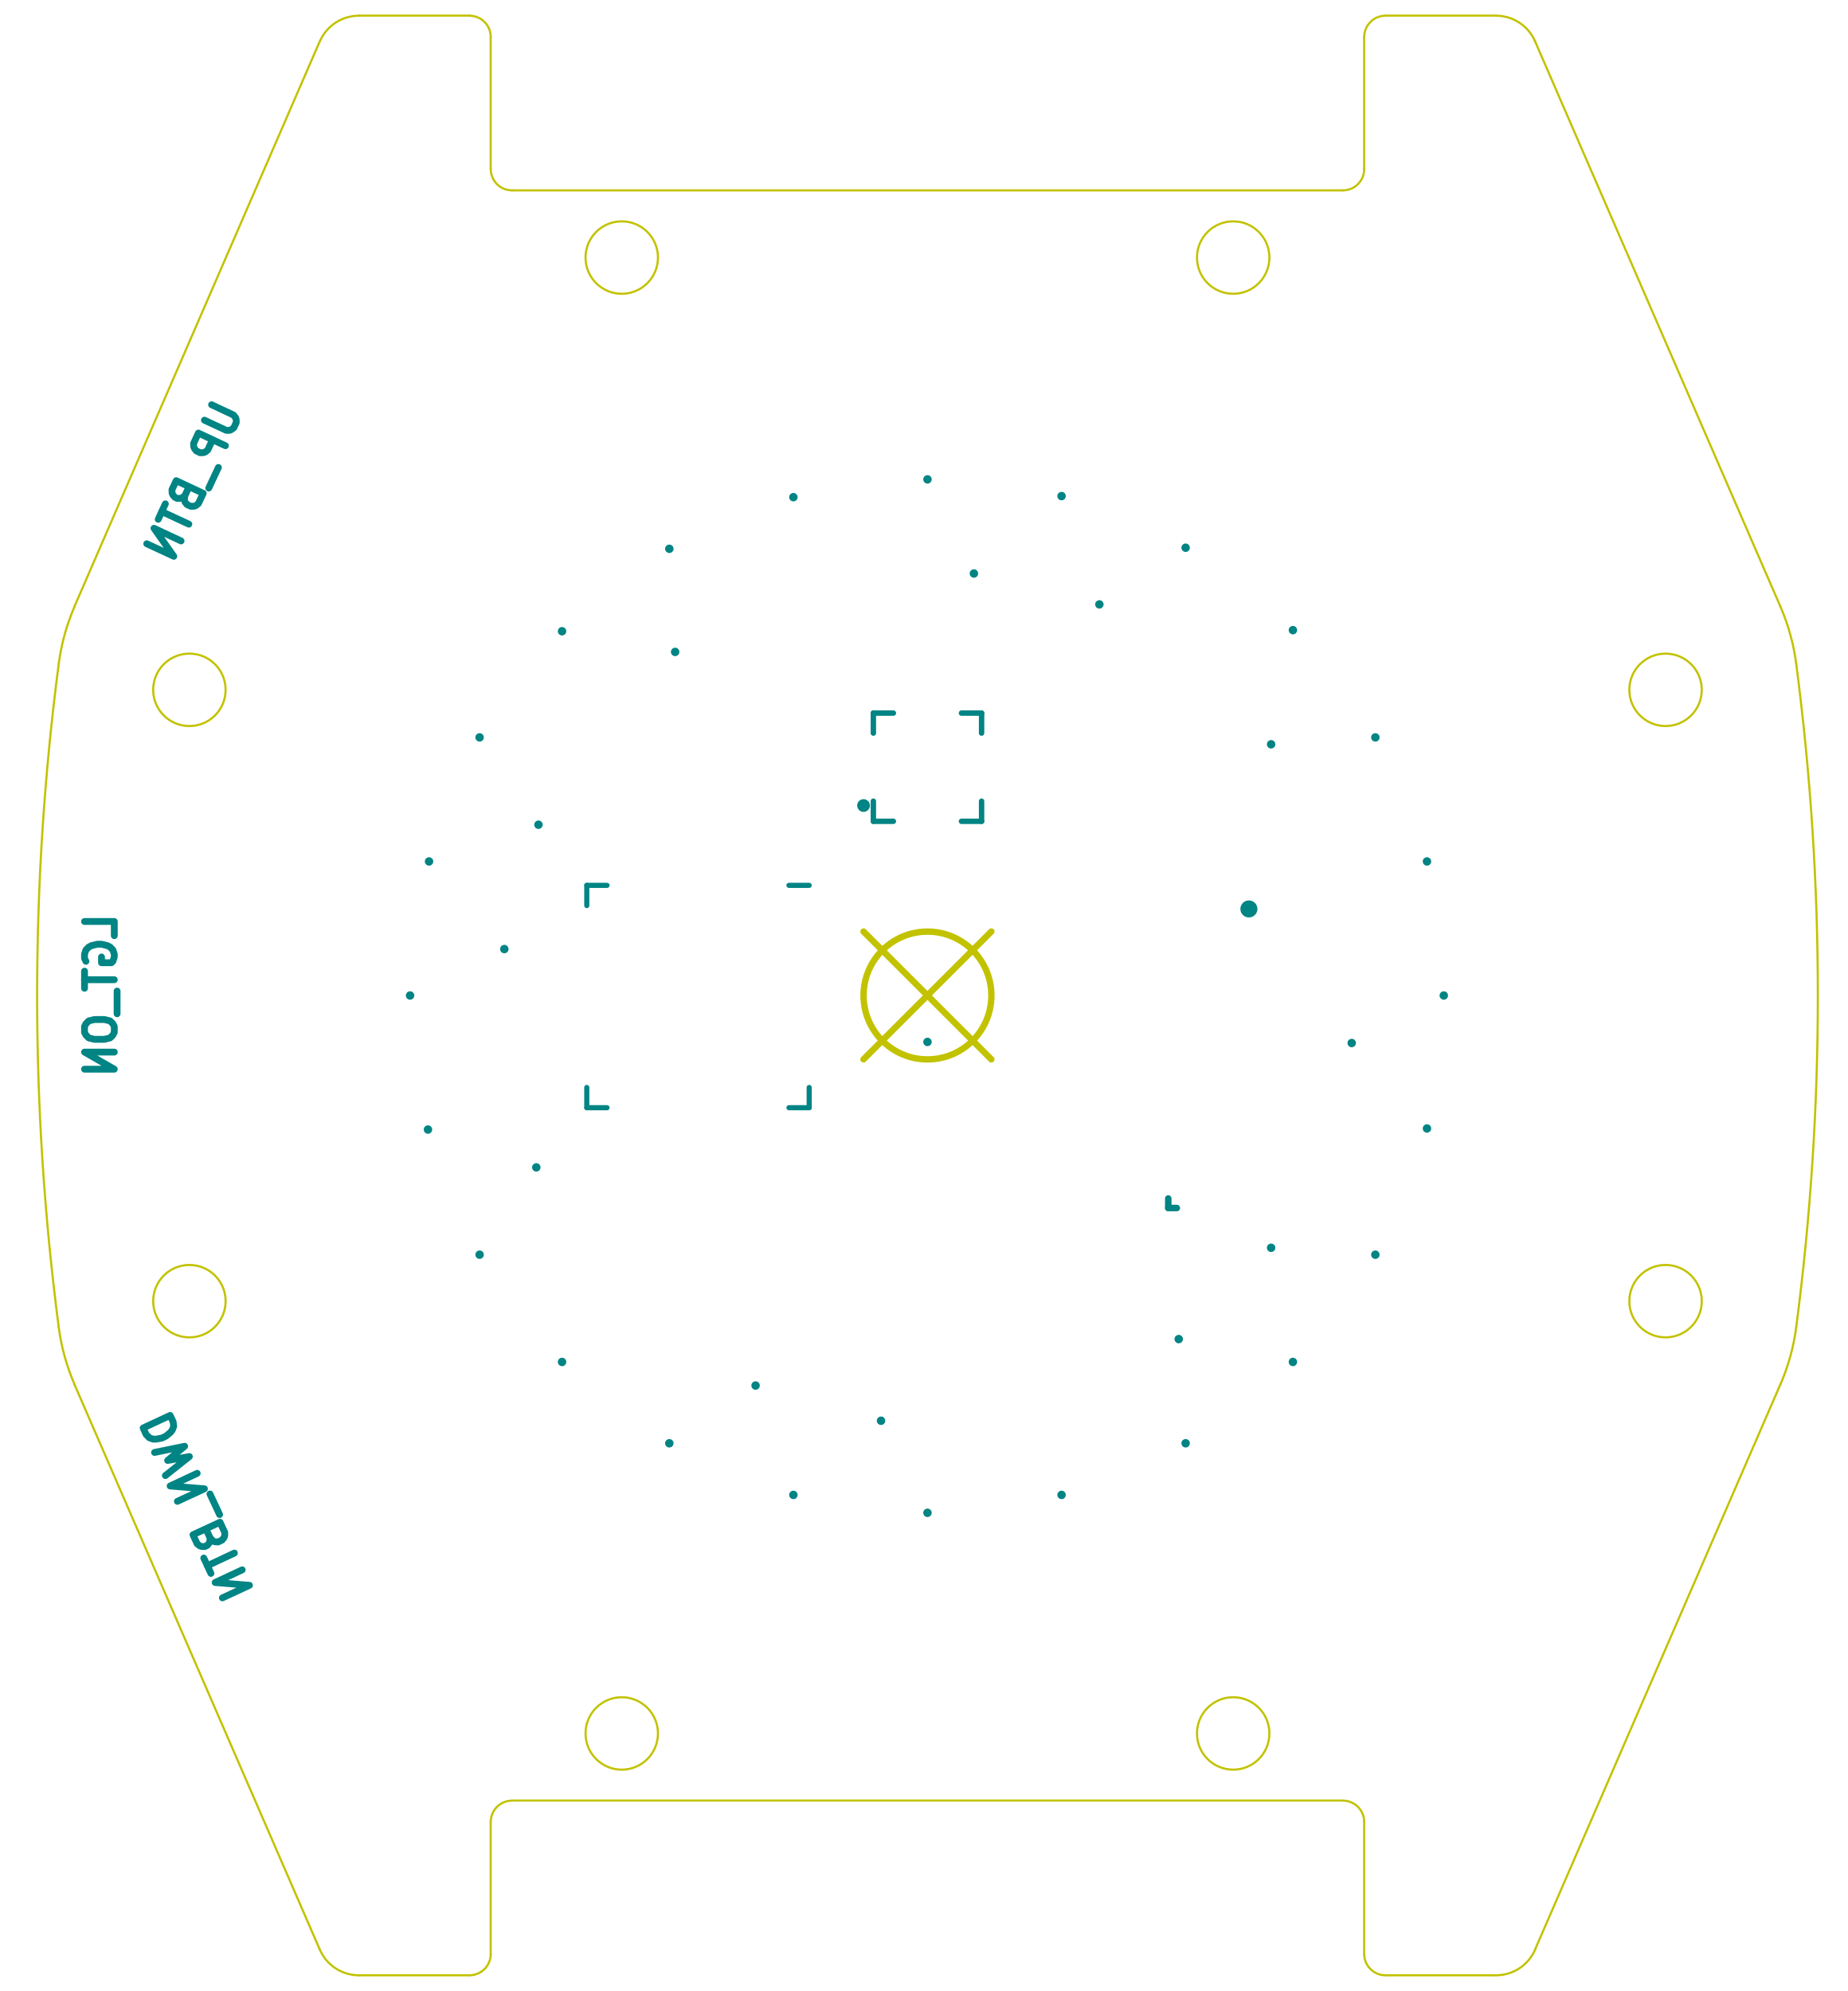
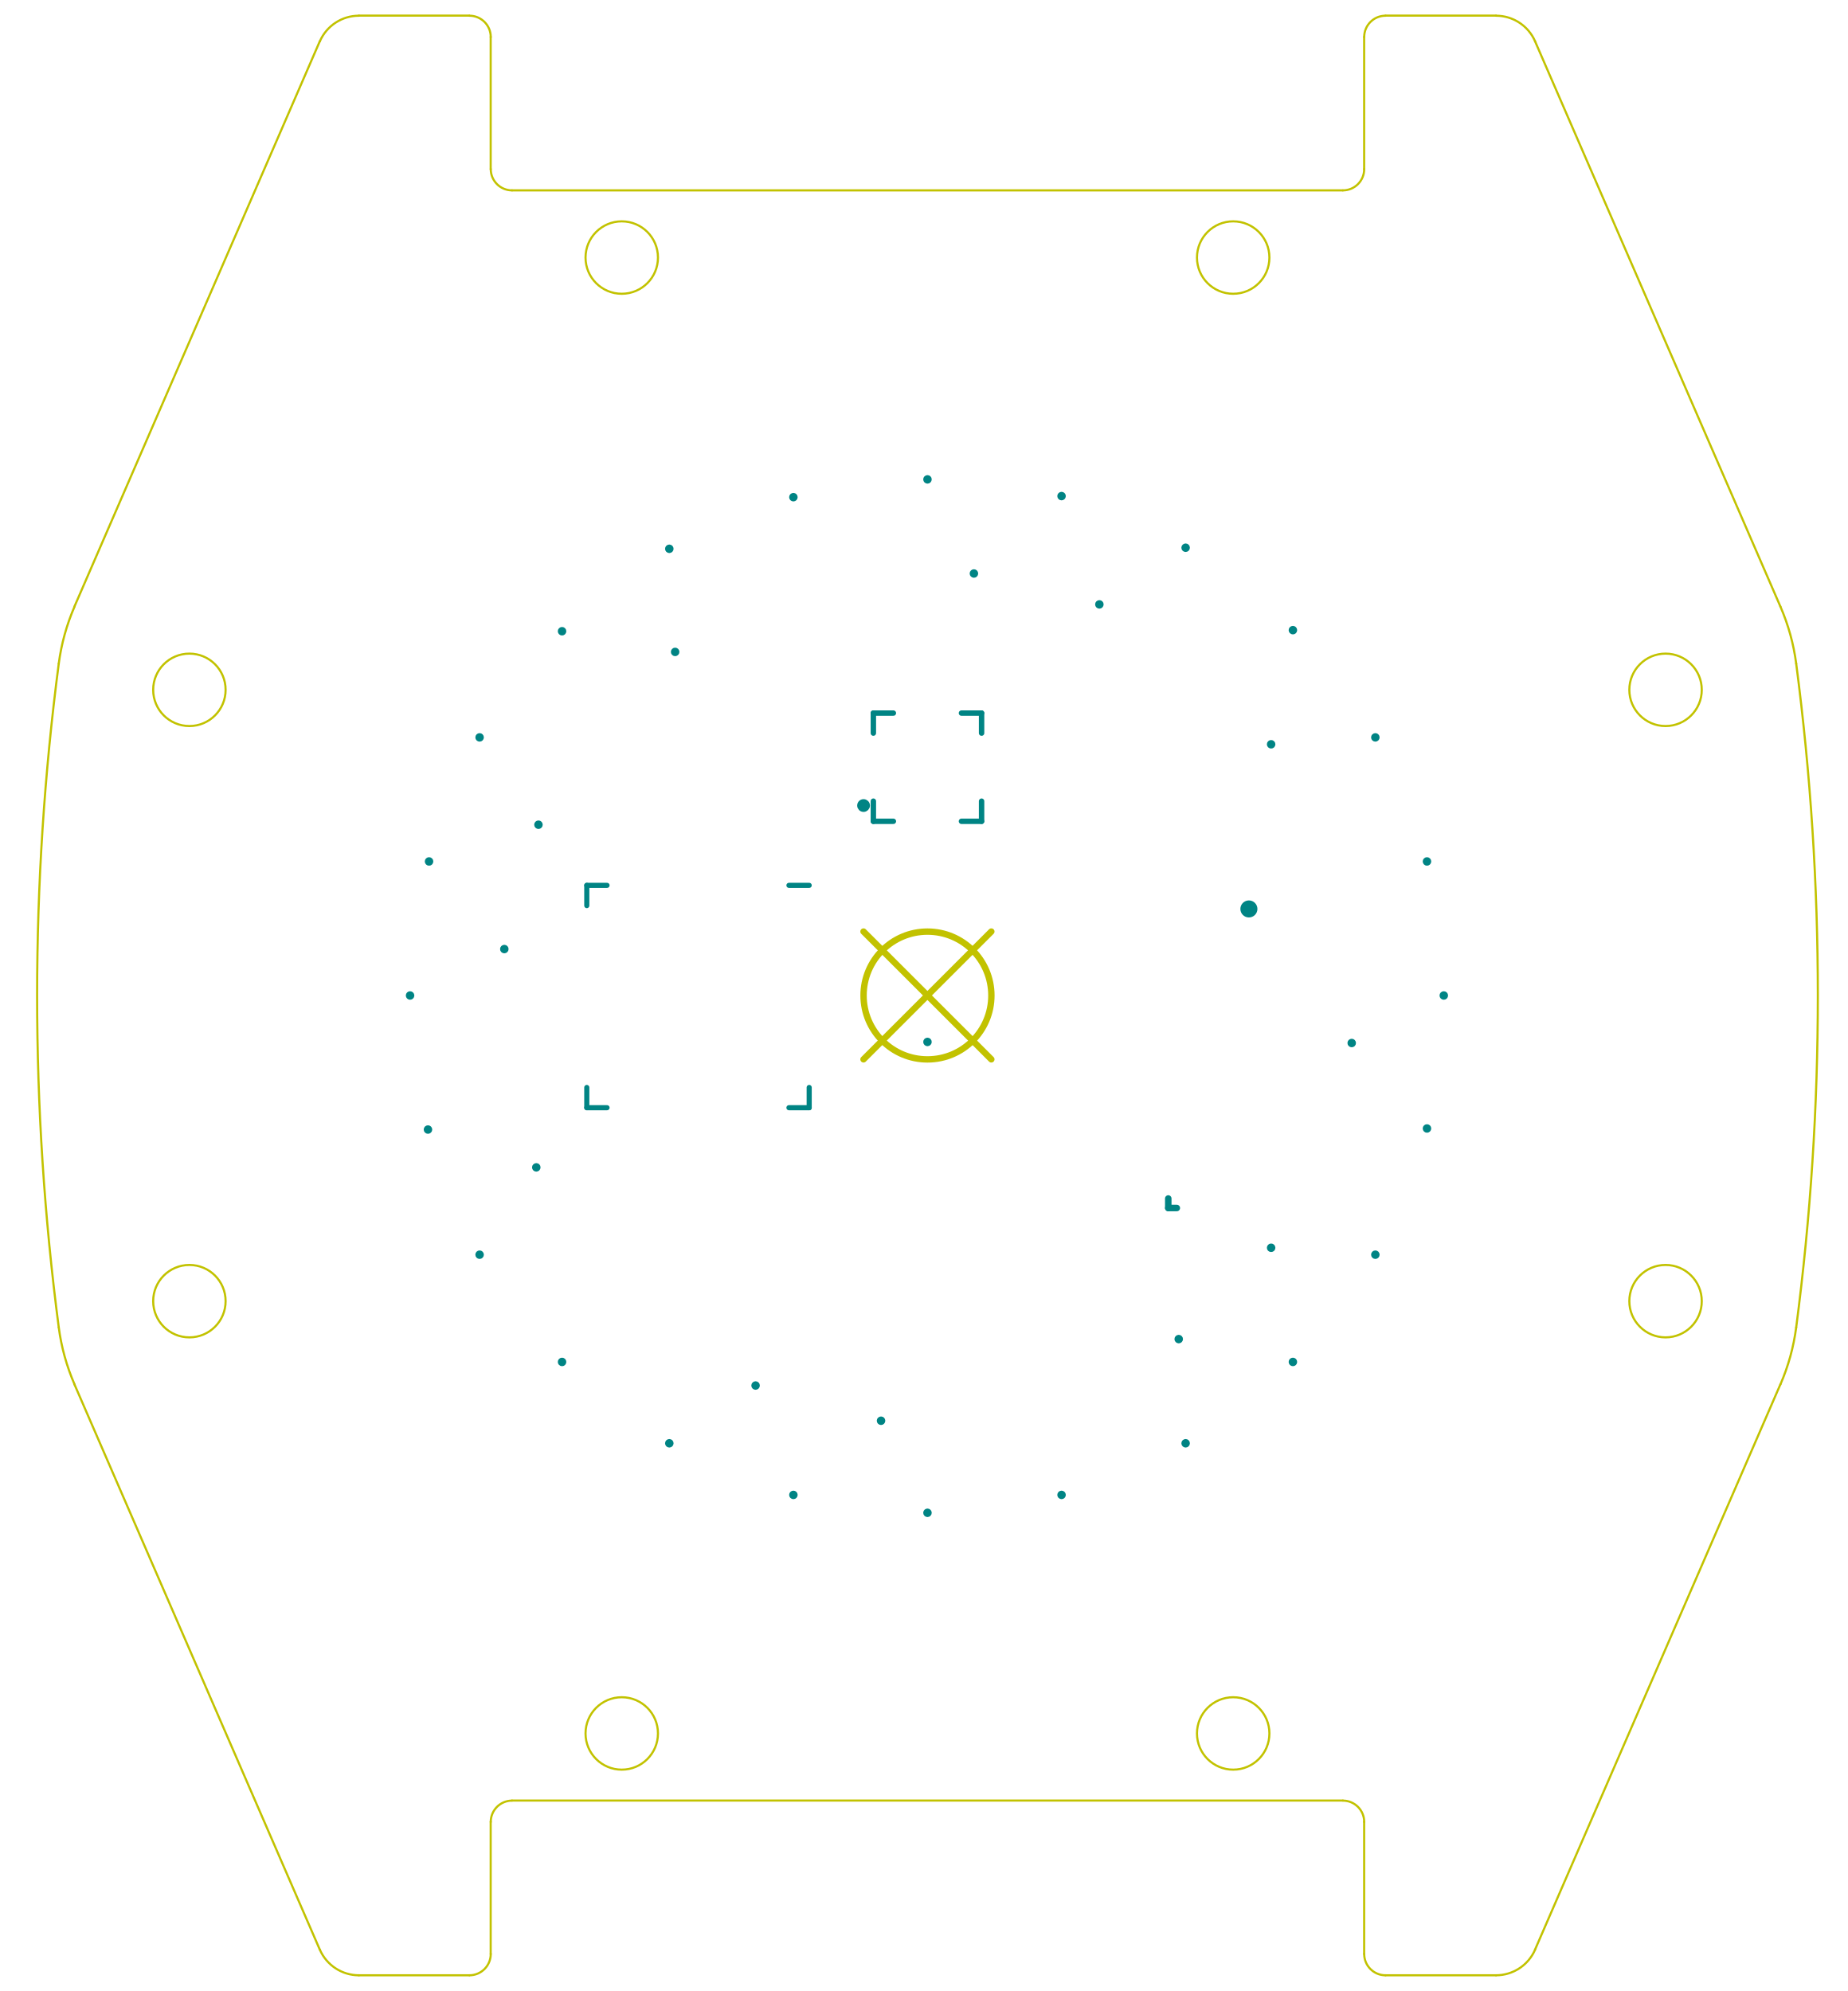
<svg xmlns="http://www.w3.org/2000/svg" version="1.1" width="4.336cm" height="4.674cm" viewBox="0 0 17070 18400">
  <g style="fill:#000000; fill-opacity:1;stroke:#000000; stroke-opacity:1; stroke-linecap:round; stroke-linejoin:round;" transform="translate(0 0) scale(1 1)">
</g>
  <g style="fill:#000000; fill-opacity:0.0;  stroke:#000000; stroke-width:-0; stroke-opacity:1;  stroke-linecap:round; stroke-linejoin:round;">
</g>
  <g style="fill:#008484; fill-opacity:0.0;  stroke:#008484; stroke-width:-0; stroke-opacity:1;  stroke-linecap:round; stroke-linejoin:round;">
</g>
-   <g style="fill:#008484; fill-opacity:0.0;  stroke:#008484; stroke-width:62.992; stroke-opacity:1;  stroke-linecap:round; stroke-linejoin:round;">
-     <g transform="rotate(-245 1826 13919)">
-       <text x="1826" y="14056.8" textLength="1940.29" font-size="367.454" lengthAdjust="spacingAndGlyphs" text-anchor="middle" opacity="0">DWN_BTN</text>
-     </g>
-     <path d="M1572 13081 L1323 13197 L1350 13257 L1379 13287 L1414 13300 L1443 13300 L1496 13290 L1532 13273 L1574 13239 L1592 13216 L1605 13182 L1600 13140 L1572 13081 " />
-     <path d="M1428 13423 L1706 13366 L1549 13497 L1750 13461 L1528 13637 " />
-     <path d="M1822 13616 L1572 13733 L1889 13759 L1639 13875 " />
-     <path d="M1940 13807 L2029 13997 " />
-     <path d="M1941 14212 L1969 14242 L1987 14249 L2016 14250 L2052 14233 L2070 14210 L2076 14192 L2077 14163 L2033 14068 L1783 14184 L1822 14268 L1845 14286 L1862 14292 L1892 14293 L1915 14282 L1934 14259 L1940 14242 L1941 14212 L1902 14129 " />
-     <path d="M1883 14399 L1949 14541 " />
-     <path d="M2166 14353 L1916 14470 " />
-     <path d="M2238 14508 L1988 14625 L2305 14651 L2055 14767 " />
-     <g transform="rotate(-295 1793 4447)">
-       <text x="1793" y="4584.8" textLength="1630.45" font-size="367.454" lengthAdjust="spacingAndGlyphs" text-anchor="middle" opacity="0">UP_BTN</text>
-     </g>
-     <path d="M1955 3740 L2157 3835 L2176 3858 L2182 3875 L2183 3904 L2161 3952 L2138 3970 L2120 3977 L2091 3977 L1889 3883 " />
-     <path d="M2083 4119 L1833 4002 L1789 4097 L1790 4127 L1796 4144 L1814 4167 L1850 4184 L1879 4183 L1897 4177 L1920 4158 L1964 4063 " />
-     <path d="M2018 4320 L1929 4510 " />
-     <path d="M1708 4581 L1703 4622 L1710 4640 L1728 4663 L1764 4679 L1793 4678 L1810 4672 L1833 4654 L1878 4559 L1628 4442 L1589 4525 L1590 4555 L1596 4572 L1615 4595 L1638 4606 L1668 4605 L1685 4599 L1708 4581 L1747 4498 " />
-     <path d="M1528 4656 L1462 4799 " />
-     <path d="M1745 4844 L1495 4728 " />
-     <path d="M1673 4999 L1423 4882 L1606 5141 L1356 5025 " />
-     <g transform="rotate(-270 932 9199)">
-       <text x="932" y="9336.8" textLength="1577.95" font-size="367.454" lengthAdjust="spacingAndGlyphs" text-anchor="middle" opacity="0">LGT_ON</text>
-     </g>
-     <path d="M1056 8647 L1056 8516 L781 8516 " />
-     <path d="M794 8884 L781 8857 L781 8818 L794 8779 L820 8752 L846 8739 L899 8726 L938 8726 L991 8739 L1017 8752 L1043 8779 L1056 8818 L1056 8844 L1043 8884 L1030 8897 L938 8897 L938 8844 " />
-     <path d="M781 8975 L781 9133 " />
-     <path d="M1056 9054 L781 9054 " />
-     <path d="M1082 9159 L1082 9369 " />
-     <path d="M781 9487 L781 9540 L794 9566 L820 9592 L872 9605 L964 9605 L1017 9592 L1043 9566 L1056 9540 L1056 9487 L1043 9461 L1017 9435 L964 9422 L872 9422 L820 9435 L794 9461 L781 9487 " />
-     <path d="M1056 9723 L781 9723 L1056 9881 L781 9881 " />
-   </g>
  <g style="fill:#008484; fill-opacity:0.0;  stroke:#008484; stroke-width:78.74; stroke-opacity:1;  stroke-linecap:round; stroke-linejoin:round;">
    <circle cx="11540" cy="8400" r="39.37" />
  </g>
  <g style="fill:#008484; fill-opacity:0.0;  stroke:#008484; stroke-width:39.37; stroke-opacity:1;  stroke-linecap:round; stroke-linejoin:round;">
    <circle cx="8570" cy="9629.13" r="19.685" />
    <circle cx="8999.13" cy="5300" r="19.685" />
    <circle cx="10158.4" cy="5585.43" r="19.685" />
    <circle cx="7331.07" cy="4594.51" r="19.685" />
    <circle cx="8570" cy="13980.9" r="19.685" />
    <circle cx="9808.93" cy="13815.5" r="19.685" />
    <circle cx="8570" cy="4430.08" r="19.685" />
    <circle cx="6238.36" cy="6024.57" r="19.685" />
    <circle cx="11745.4" cy="6878.36" r="19.685" />
    <circle cx="6184.57" cy="5071.64" r="19.685" />
    <circle cx="7331.07" cy="13815.5" r="19.685" />
    <circle cx="10955.4" cy="13338.4" r="19.685" />
    <circle cx="9808.93" cy="4584.51" r="19.685" />
    <circle cx="4975.43" cy="7621.64" r="19.685" />
    <circle cx="12490" cy="9639.13" r="19.685" />
    <circle cx="5193.44" cy="5833.44" r="19.685" />
    <circle cx="6184.57" cy="13338.4" r="19.685" />
    <circle cx="11946.6" cy="12586.6" r="19.685" />
    <circle cx="10955.4" cy="5061.64" r="19.685" />
    <circle cx="4660" cy="8770.87" r="19.685" />
    <circle cx="11745.4" cy="11531.6" r="19.685" />
    <circle cx="4431.64" cy="6814.57" r="19.685" />
    <circle cx="5193.44" cy="12586.6" r="19.685" />
    <circle cx="12708.4" cy="11595.4" r="19.685" />
    <circle cx="11946.6" cy="5823.44" r="19.685" />
    <circle cx="4955.43" cy="10788.4" r="19.685" />
    <circle cx="10891.6" cy="12375.4" r="19.685" />
    <circle cx="3964.51" cy="7961.07" r="19.685" />
    <circle cx="4431.64" cy="11595.4" r="19.685" />
    <circle cx="13185.5" cy="10428.9" r="19.685" />
    <circle cx="12708.4" cy="6814.57" r="19.685" />
    <circle cx="6981.64" cy="12804.6" r="19.685" />
    <circle cx="8140.87" cy="13130" r="19.685" />
    <circle cx="3789.13" cy="9200" r="19.685" />
    <circle cx="3954.51" cy="10438.9" r="19.685" />
    <circle cx="13340.9" cy="9200" r="19.685" />
    <circle cx="13185.5" cy="7961.07" r="19.685" />
  </g>
  <g style="fill:#008484; fill-opacity:0.0;  stroke:#008484; stroke-width:47.244; stroke-opacity:1;  stroke-linecap:round; stroke-linejoin:round;">
    <path d="M5609 8182 L5422 8182 " />
    <path d="M5422 8182 L5422 8369 " />
    <path d="M7290 10237 L7477 10237 " />
    <path d="M7477 10237 L7477 10050 " />
    <path d="M5609 10237 L5422 10237 " />
    <path d="M5422 10237 L5422 10050 " />
    <path d="M7290 8182 L7477 8182 " />
  </g>
  <g style="fill:#008484; fill-opacity:0.0;  stroke:#008484; stroke-width:50; stroke-opacity:1;  stroke-linecap:round; stroke-linejoin:round;">
    <path d="M8070 7590 L8255 7590 " />
    <path d="M8070 6590 L8255 6590 " />
    <path d="M8070 7590 L8070 7404 " />
    <path d="M8070 6590 L8070 6775 " />
    <path d="M9070 7590 L8884 7590 " />
    <path d="M9070 7590 L9070 7404 " />
    <path d="M9070 6590 L8884 6590 " />
    <path d="M9070 6590 L9070 6775 " />
  </g>
  <g style="fill:#008484; fill-opacity:0.0;  stroke:#008484; stroke-width:59.055; stroke-opacity:1;  stroke-linecap:round; stroke-linejoin:round;">
    <circle cx="7979.45" cy="7444.33" r="29.528" />
  </g>
  <g style="fill:#008484; fill-opacity:0.0;  stroke:#008484; stroke-width:60; stroke-opacity:1;  stroke-linecap:round; stroke-linejoin:round;">
    <path d="M10795 11076 L10795 11164 " />
    <path d="M10795 11164 L10874 11164 " />
    <g>
</g>
  </g>
  <g style="fill:#000000; fill-opacity:0.0;  stroke:#000000; stroke-width:60; stroke-opacity:1;  stroke-linecap:round; stroke-linejoin:round;">
</g>
  <g style="fill:#C2C200; fill-opacity:0.0;  stroke:#C2C200; stroke-width:60; stroke-opacity:1;  stroke-linecap:round; stroke-linejoin:round;">
</g>
  <g style="fill:#C2C200; fill-opacity:0.0;  stroke:#C2C200; stroke-width:19.685; stroke-opacity:1;  stroke-linecap:round; stroke-linejoin:round;">
    <circle cx="15390" cy="12024.9" r="334.646" />
    <circle cx="15390" cy="6375.07" r="334.646" />
    <circle cx="5745.07" cy="16020" r="334.646" />
    <circle cx="11394.9" cy="16020" r="334.646" />
    <circle cx="5745.07" cy="2380.02" r="334.646" />
    <circle cx="11394.9" cy="2380.02" r="334.646" />
    <circle cx="1750.02" cy="6375.07" r="334.646" />
    <circle cx="1750.02" cy="12024.9" r="334.646" />
    <path d="M14184 381 L16451 5605 " />
    <path d="M14184.6 381.871 A393.701 393.701 0.0 0 0 13823.5 144.882" />
    <path d="M12802 144 L13823 144 " />
    <path d="M12802.3 144.882 A196.85 196.85 0.0 0 0 12605.4 341.733" />
    <path d="M12605 1562 L12605 341 " />
    <path d="M12408.6 1759.06 A196.85 196.85 0.0 0 0 12605.4 1562.21" />
    <path d="M4731 1759 L12408 1759 " />
    <path d="M4534.57 1562.21 A196.85 196.85 0.0 0 0 4731.42 1759.06" />
    <path d="M4534 341 L4534 1562 " />
    <path d="M4534.57 341.733 A196.85 196.85 0.0 0 0 4337.72 144.882" />
    <path d="M3316 144 L4337 144 " />
    <path d="M3316.53 144.882 A393.701 393.701 0.0 0 0 2955.36 381.871" />
    <path d="M688 5605 L2955 381 " />
    <path d="M688.835 5605.42 A1968.5 1968.5 0.0 0 0 542.824 6133.43" />
    <path d="M542.824 6133.43 A23622 23622 0.0 0 0 542.824 12266.6" />
    <path d="M542.824 12266.6 A1968.5 1968.5 0.0 0 0 688.835 12794.6" />
    <path d="M2955 18018 L688 12794 " />
    <path d="M2955.36 18018.1 A393.701 393.701 0.0 0 0 3316.53 18255.1" />
    <path d="M4337 18255 L3316 18255 " />
    <path d="M4337.72 18255.1 A196.85 196.85 0.0 0 0 4534.57 18058.3" />
    <path d="M4534 16837 L4534 18058 " />
    <path d="M4731.42 16640.9 A196.85 196.85 0.0 0 0 4534.57 16837.8" />
    <path d="M12408 16640 L4731 16640 " />
    <path d="M12605.4 16837.8 A196.85 196.85 0.0 0 0 12408.6 16640.9" />
    <path d="M12605 18058 L12605 16837 " />
    <path d="M12605.4 18058.3 A196.85 196.85 0.0 0 0 12802.3 18255.1" />
    <path d="M13823 18255 L12802 18255 " />
    <path d="M13823.5 18255.1 A393.7 393.7 0.0 0 0 14184.6 18018.1" />
    <path d="M16451 12794 L14184 18018 " />
    <path d="M16451.2 12794.6 A1968.5 1968.5 0.0 0 0 16597.2 12266.6" />
    <path d="M16597.2 12266.6 A23622 23622 0.0 0 0 16597.2 6133.43" />
    <path d="M16597.2 6133.43 A1968.5 1968.5 0.0 0 0 16451.2 5605.42" />
  </g>
  <g style="fill:#C2C200; fill-opacity:0.0;  stroke:#C2C200; stroke-width:59.055; stroke-opacity:1;  stroke-linecap:round; stroke-linejoin:round;">
    <circle cx="8570" cy="9200" r="590.551" />
    <path d="M9160 8609 L7979 9790 " />
    <path d="M9160 9790 L7979 8609 " />
    <g>
</g>
    <g>
</g>
    <g>
</g>
    <g>
</g>
    <g>
</g>
    <g>
</g>
    <g>
</g>
    <g>
</g>
    <g>
</g>
    <g>
</g>
    <g>
</g>
    <g>
</g>
    <g>
</g>
    <g>
</g>
    <g>
</g>
    <g>
</g>
    <g>
</g>
    <g>
</g>
    <g>
</g>
    <g>
</g>
    <g>
</g>
    <g>
</g>
    <g>
</g>
    <g>
</g>
    <g>
</g>
    <g>
</g>
    <g>
</g>
    <g>
</g>
    <g>
</g>
    <g>
</g>
    <g>
</g>
    <g>
</g>
    <g>
</g>
    <g>
</g>
    <g>
</g>
    <g>
</g>
    <g>
</g>
    <g>
</g>
    <g>
</g>
    <g>
</g>
    <g>
</g>
    <g>
</g>
    <g>
</g>
    <g>
</g>
    <g>
</g>
    <g>
</g>
    <g>
</g>
    <g>
</g>
    <g>
</g>
    <g>
</g>
    <g>
</g>
    <g>
</g>
    <g>
</g>
    <g>
</g>
    <g>
</g>
    <g>
</g>
    <g>
</g>
    <g>
</g>
    <g>
</g>
    <g>
</g>
    <g>
</g>
    <g>
</g>
    <g>
</g>
    <g>
</g>
    <g>
</g>
    <g>
</g>
    <g>
</g>
    <g>
</g>
    <g>
</g>
    <g>
</g>
    <g>
</g>
    <g>
</g>
    <g>
</g>
    <g>
</g>
    <g>
</g>
    <g>
</g>
    <g>
</g>
    <g>
</g>
    <g>
</g>
    <g>
</g>
    <g>
</g>
    <g>
</g>
    <g>
</g>
    <g>
</g>
    <g>
</g>
    <g>
</g>
    <g>
</g>
    <g>
</g>
    <g>
</g>
    <g>
</g>
    <g>
</g>
    <g>
</g>
    <g>
</g>
    <g>
</g>
    <g>
</g>
    <g>
</g>
    <g>
</g>
    <g>
</g>
    <g>
</g>
    <g>
</g>
    <g>
</g>
    <g>
</g>
    <g>
</g>
    <g>
</g>
    <g>
</g>
    <g>
</g>
    <g>
</g>
    <g>
</g>
    <g>
</g>
    <g>
</g>
    <g>
</g>
    <g>
</g>
    <g>
</g>
    <g>
</g>
    <g>
</g>
+     <g>
+ </g>
+     <g>
+ </g>
+     <g>
+ </g>
  </g>
</svg>
